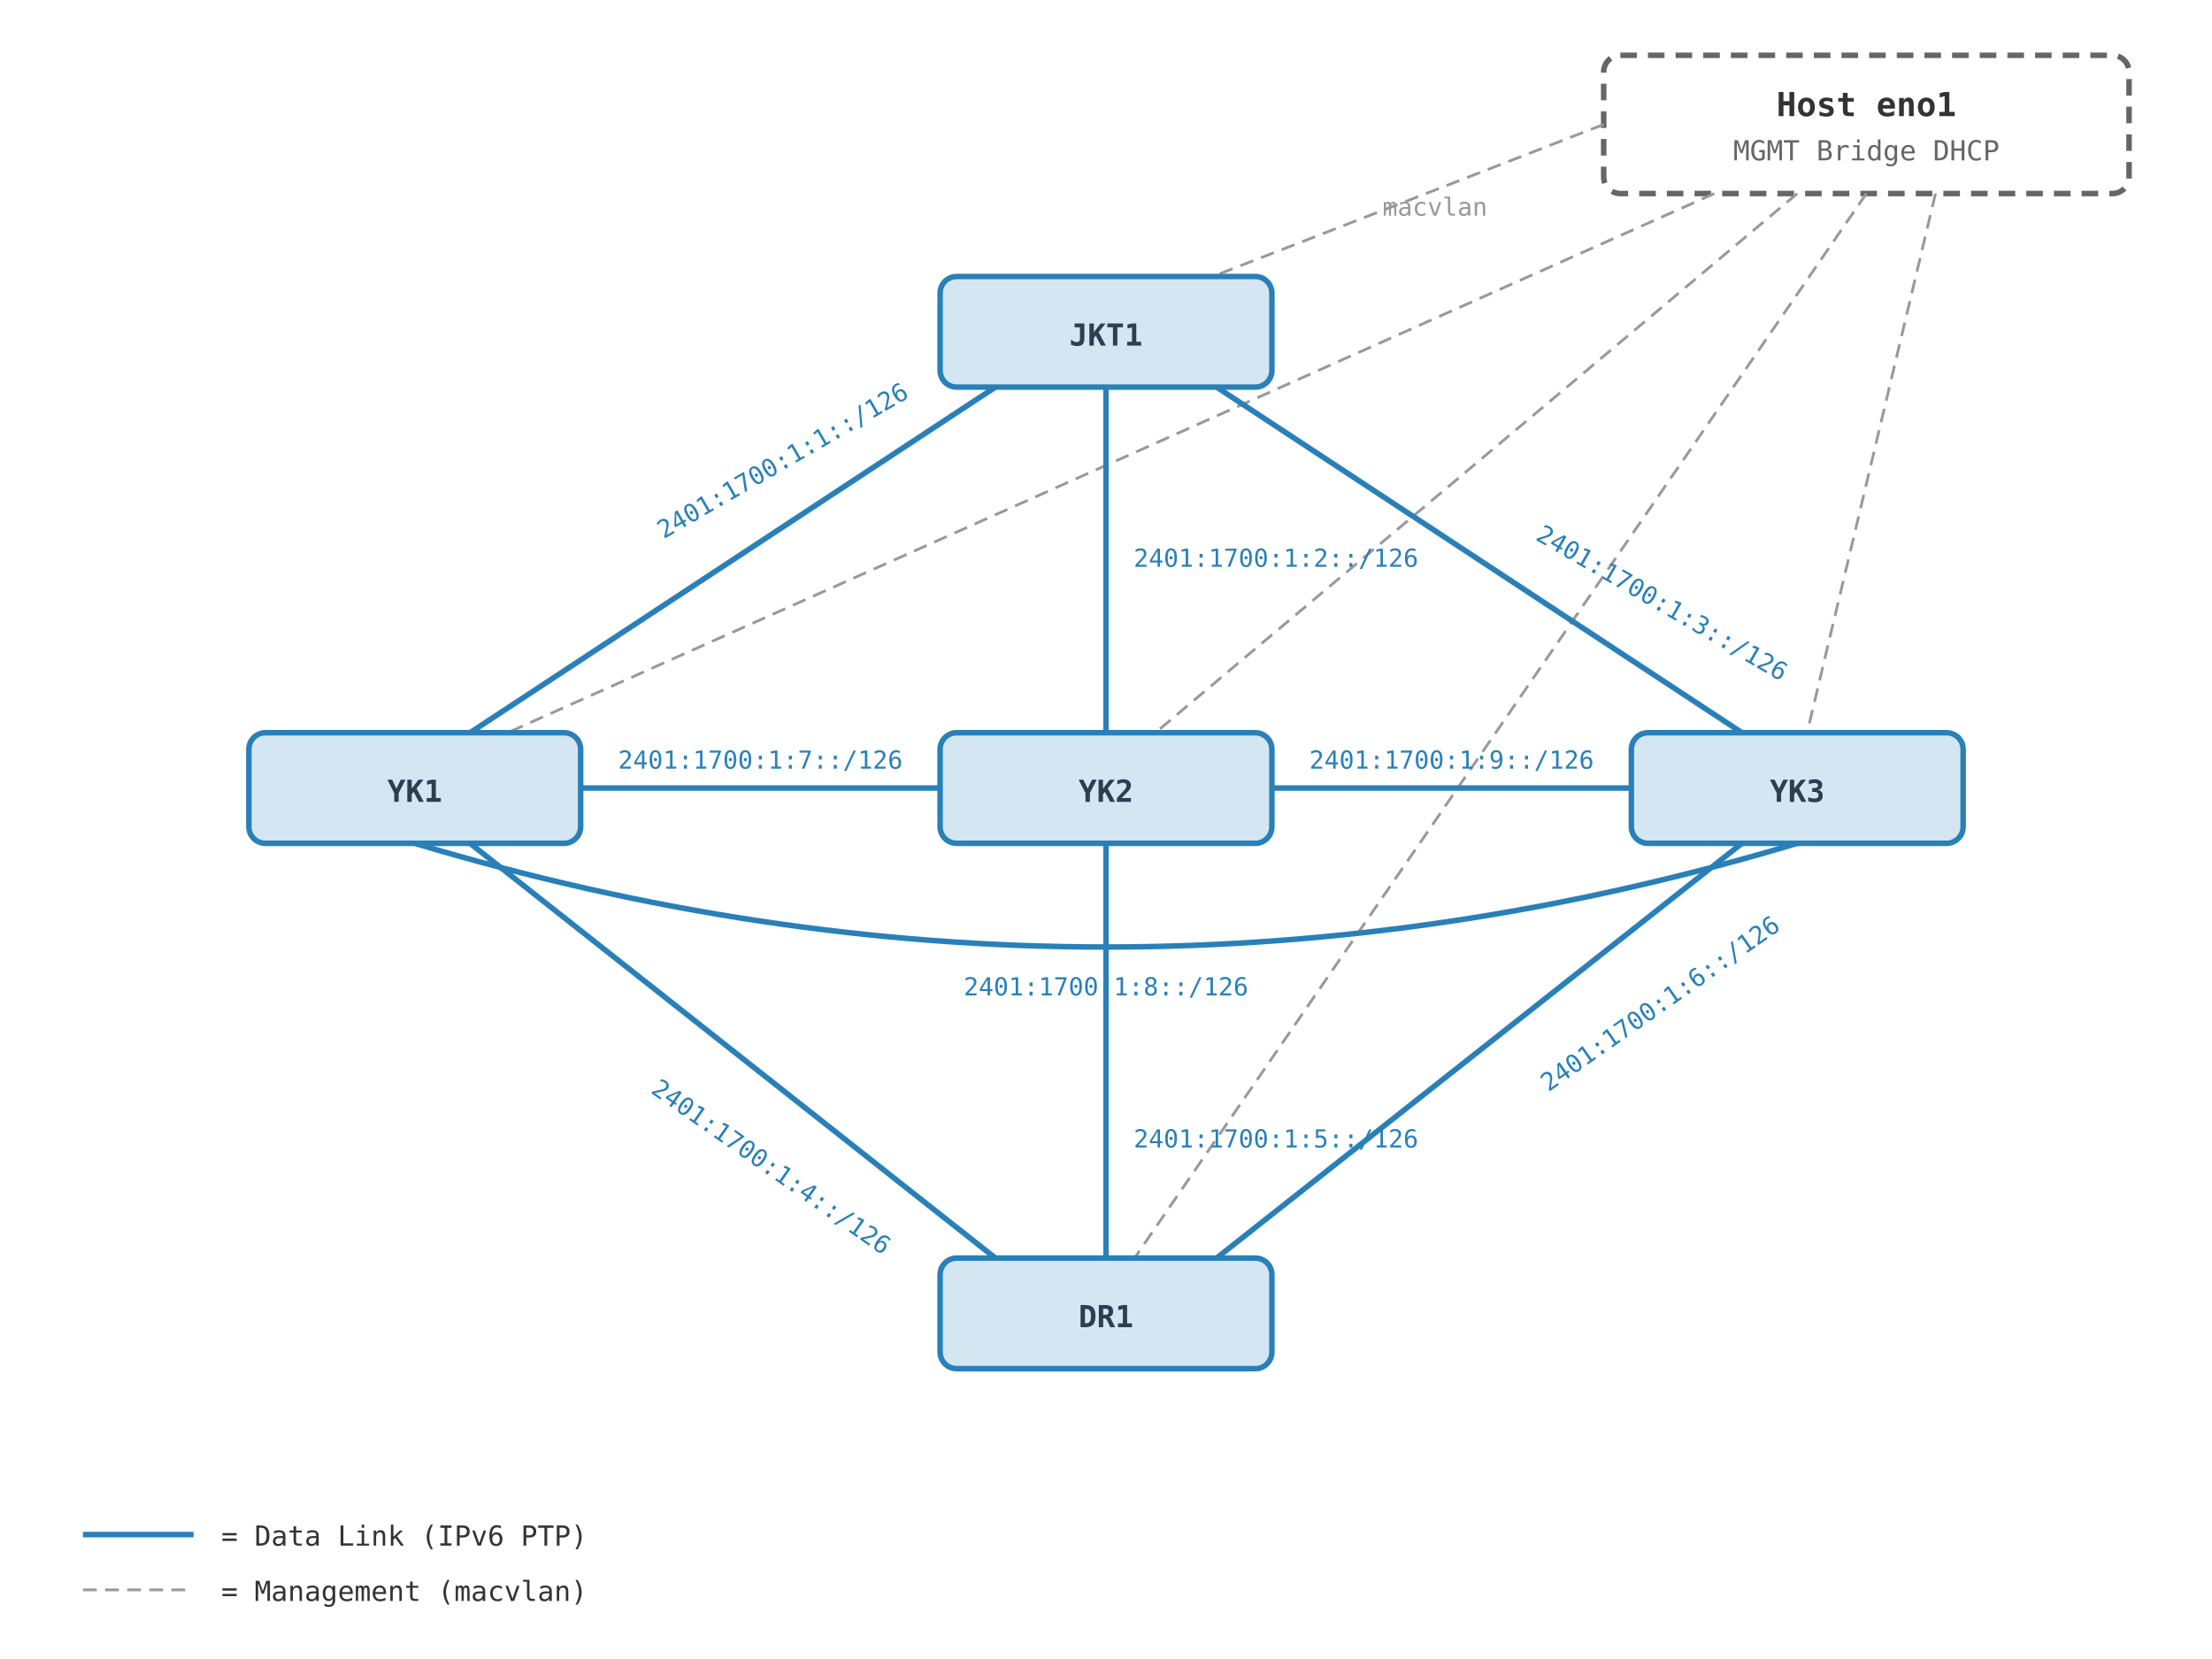
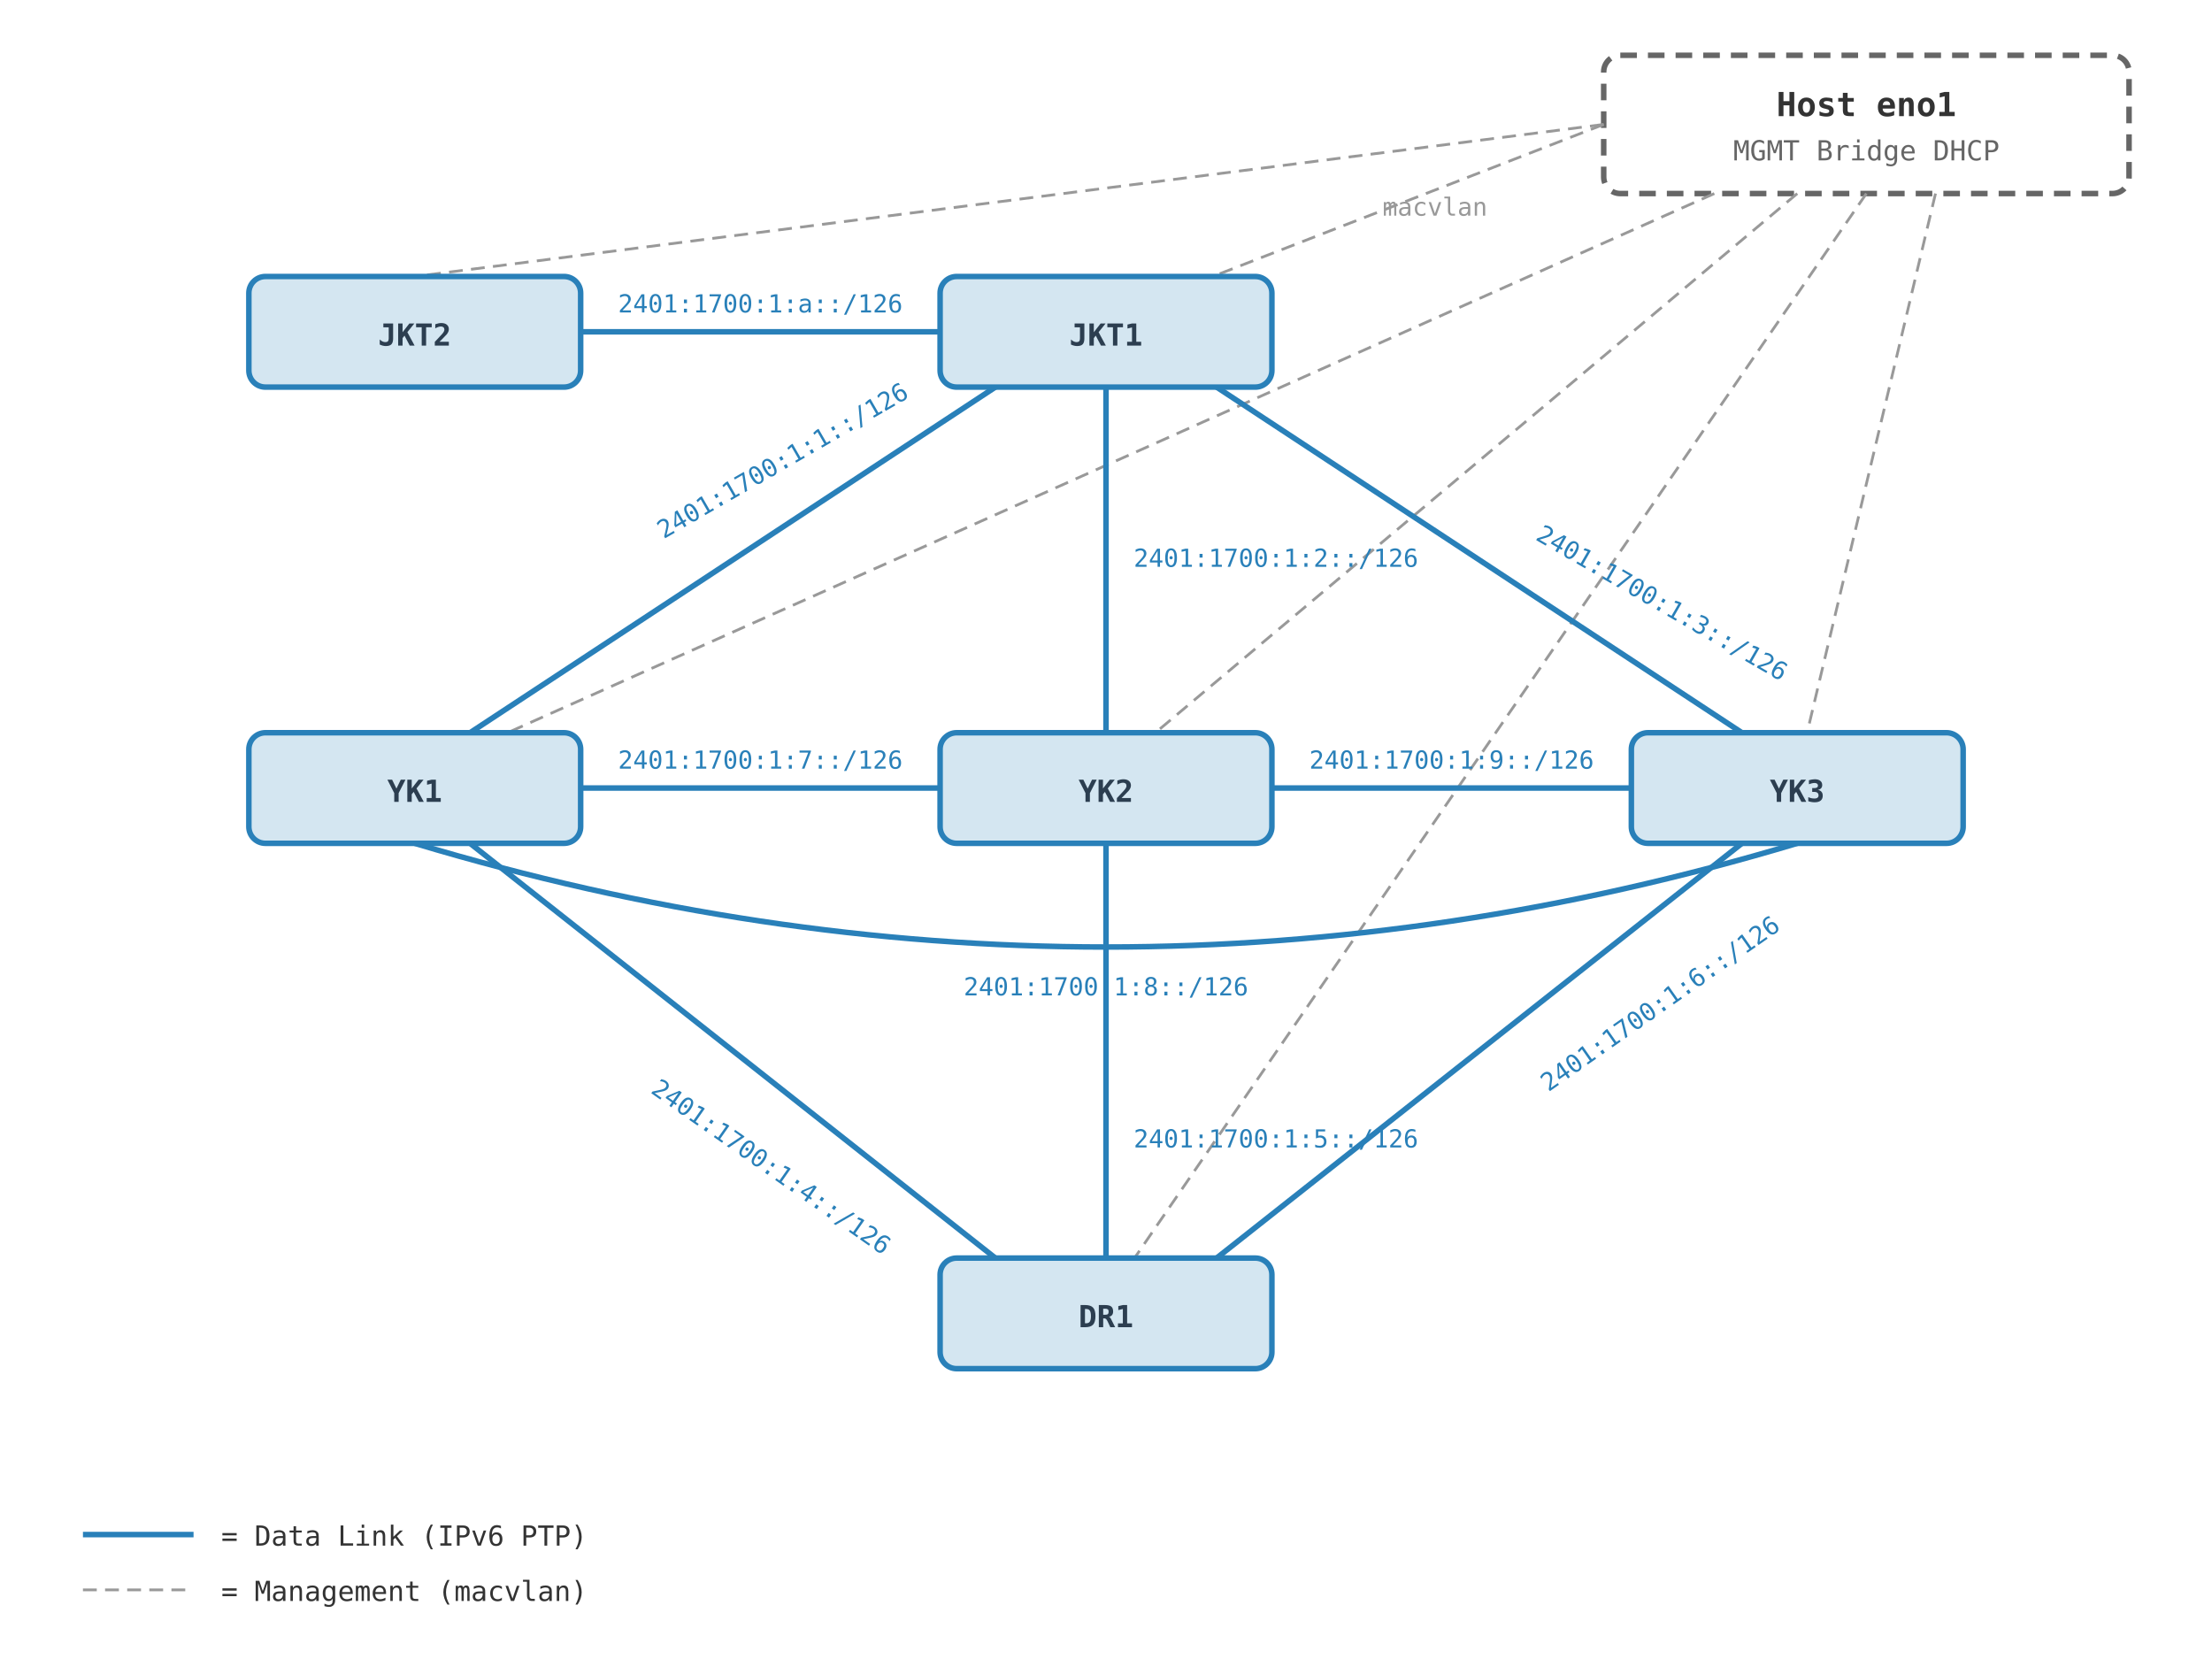
<svg xmlns="http://www.w3.org/2000/svg" viewBox="0 0 800 600" width="800" height="600" font-family="monospace" font-size="11">
  <rect width="800" height="600" fill="white" />
  <rect x="580" y="20" width="190" height="50" rx="6" fill="none" stroke="#666" stroke-width="2" stroke-dasharray="6,4" />
  <text x="675" y="42" text-anchor="middle" font-size="12" font-weight="bold" fill="#333">Host eno1</text>
  <text x="675" y="58" text-anchor="middle" font-size="10" fill="#666">MGMT Bridge DHCP</text>
  <line x1="580" y1="45" x2="400" y2="115" stroke="#999" stroke-width="1" stroke-dasharray="5,3" />
  <line x1="620" y1="70" x2="150" y2="280" stroke="#999" stroke-width="1" stroke-dasharray="5,3" />
  <line x1="650" y1="70" x2="400" y2="280" stroke="#999" stroke-width="1" stroke-dasharray="5,3" />
  <line x1="700" y1="70" x2="650" y2="280" stroke="#999" stroke-width="1" stroke-dasharray="5,3" />
  <line x1="675" y1="70" x2="400" y2="470" stroke="#999" stroke-width="1" stroke-dasharray="5,3" />
+   <line x1="580" y1="45" x2="150" y2="100" stroke="#999" stroke-width="1" stroke-dasharray="5,3" />
  <text x="500" y="78" font-size="9" fill="#999">macvlan</text>
+   <rect x="90" y="100" width="120" height="40" rx="6" fill="#d4e6f1" stroke="#2980b9" stroke-width="2" />
+   <text x="150" y="125" text-anchor="middle" font-weight="bold" fill="#2c3e50">JKT2</text>
  <rect x="340" y="100" width="120" height="40" rx="6" fill="#d4e6f1" stroke="#2980b9" stroke-width="2" />
  <text x="400" y="125" text-anchor="middle" font-weight="bold" fill="#2c3e50">JKT1</text>
  <rect x="90" y="265" width="120" height="40" rx="6" fill="#d4e6f1" stroke="#2980b9" stroke-width="2" />
  <text x="150" y="290" text-anchor="middle" font-weight="bold" fill="#2c3e50">YK1</text>
  <rect x="340" y="265" width="120" height="40" rx="6" fill="#d4e6f1" stroke="#2980b9" stroke-width="2" />
  <text x="400" y="290" text-anchor="middle" font-weight="bold" fill="#2c3e50">YK2</text>
  <rect x="590" y="265" width="120" height="40" rx="6" fill="#d4e6f1" stroke="#2980b9" stroke-width="2" />
  <text x="650" y="290" text-anchor="middle" font-weight="bold" fill="#2c3e50">YK3</text>
  <rect x="340" y="455" width="120" height="40" rx="6" fill="#d4e6f1" stroke="#2980b9" stroke-width="2" />
  <text x="400" y="480" text-anchor="middle" font-weight="bold" fill="#2c3e50">DR1</text>
+   <line x1="210" y1="120" x2="340" y2="120" stroke="#2980b9" stroke-width="2" />
+   <text x="275" y="113" font-size="9" fill="#2980b9" text-anchor="middle">2401:1700:1:a::/126</text>
  <line x1="360" y1="140" x2="170" y2="265" stroke="#2980b9" stroke-width="2" />
  <text x="240" y="195" font-size="9" fill="#2980b9" transform="rotate(-30,240,195)">2401:1700:1:1::/126</text>
  <line x1="400" y1="140" x2="400" y2="265" stroke="#2980b9" stroke-width="2" />
  <text x="410" y="205" font-size="9" fill="#2980b9">2401:1700:1:2::/126</text>
  <line x1="440" y1="140" x2="630" y2="265" stroke="#2980b9" stroke-width="2" />
  <text x="555" y="195" font-size="9" fill="#2980b9" transform="rotate(30,555,195)">2401:1700:1:3::/126</text>
  <line x1="210" y1="285" x2="340" y2="285" stroke="#2980b9" stroke-width="2" />
  <text x="275" y="278" font-size="9" fill="#2980b9" text-anchor="middle">2401:1700:1:7::/126</text>
  <line x1="460" y1="285" x2="590" y2="285" stroke="#2980b9" stroke-width="2" />
  <text x="525" y="278" font-size="9" fill="#2980b9" text-anchor="middle">2401:1700:1:9::/126</text>
  <path d="M 150 305 Q 400 380 650 305" fill="none" stroke="#2980b9" stroke-width="2" />
  <text x="400" y="360" font-size="9" fill="#2980b9" text-anchor="middle">2401:1700:1:8::/126</text>
  <line x1="170" y1="305" x2="360" y2="455" stroke="#2980b9" stroke-width="2" />
  <text x="235" y="395" font-size="9" fill="#2980b9" transform="rotate(35,235,395)">2401:1700:1:4::/126</text>
  <line x1="400" y1="305" x2="400" y2="455" stroke="#2980b9" stroke-width="2" />
  <text x="410" y="415" font-size="9" fill="#2980b9">2401:1700:1:5::/126</text>
  <line x1="630" y1="305" x2="440" y2="455" stroke="#2980b9" stroke-width="2" />
  <text x="560" y="395" font-size="9" fill="#2980b9" transform="rotate(-35,560,395)">2401:1700:1:6::/126</text>
  <line x1="30" y1="555" x2="70" y2="555" stroke="#2980b9" stroke-width="2" />
  <text x="80" y="559" font-size="10" fill="#333">= Data Link (IPv6 PTP)</text>
  <line x1="30" y1="575" x2="70" y2="575" stroke="#999" stroke-width="1" stroke-dasharray="5,3" />
  <text x="80" y="579" font-size="10" fill="#333">= Management (macvlan)</text>
</svg>
